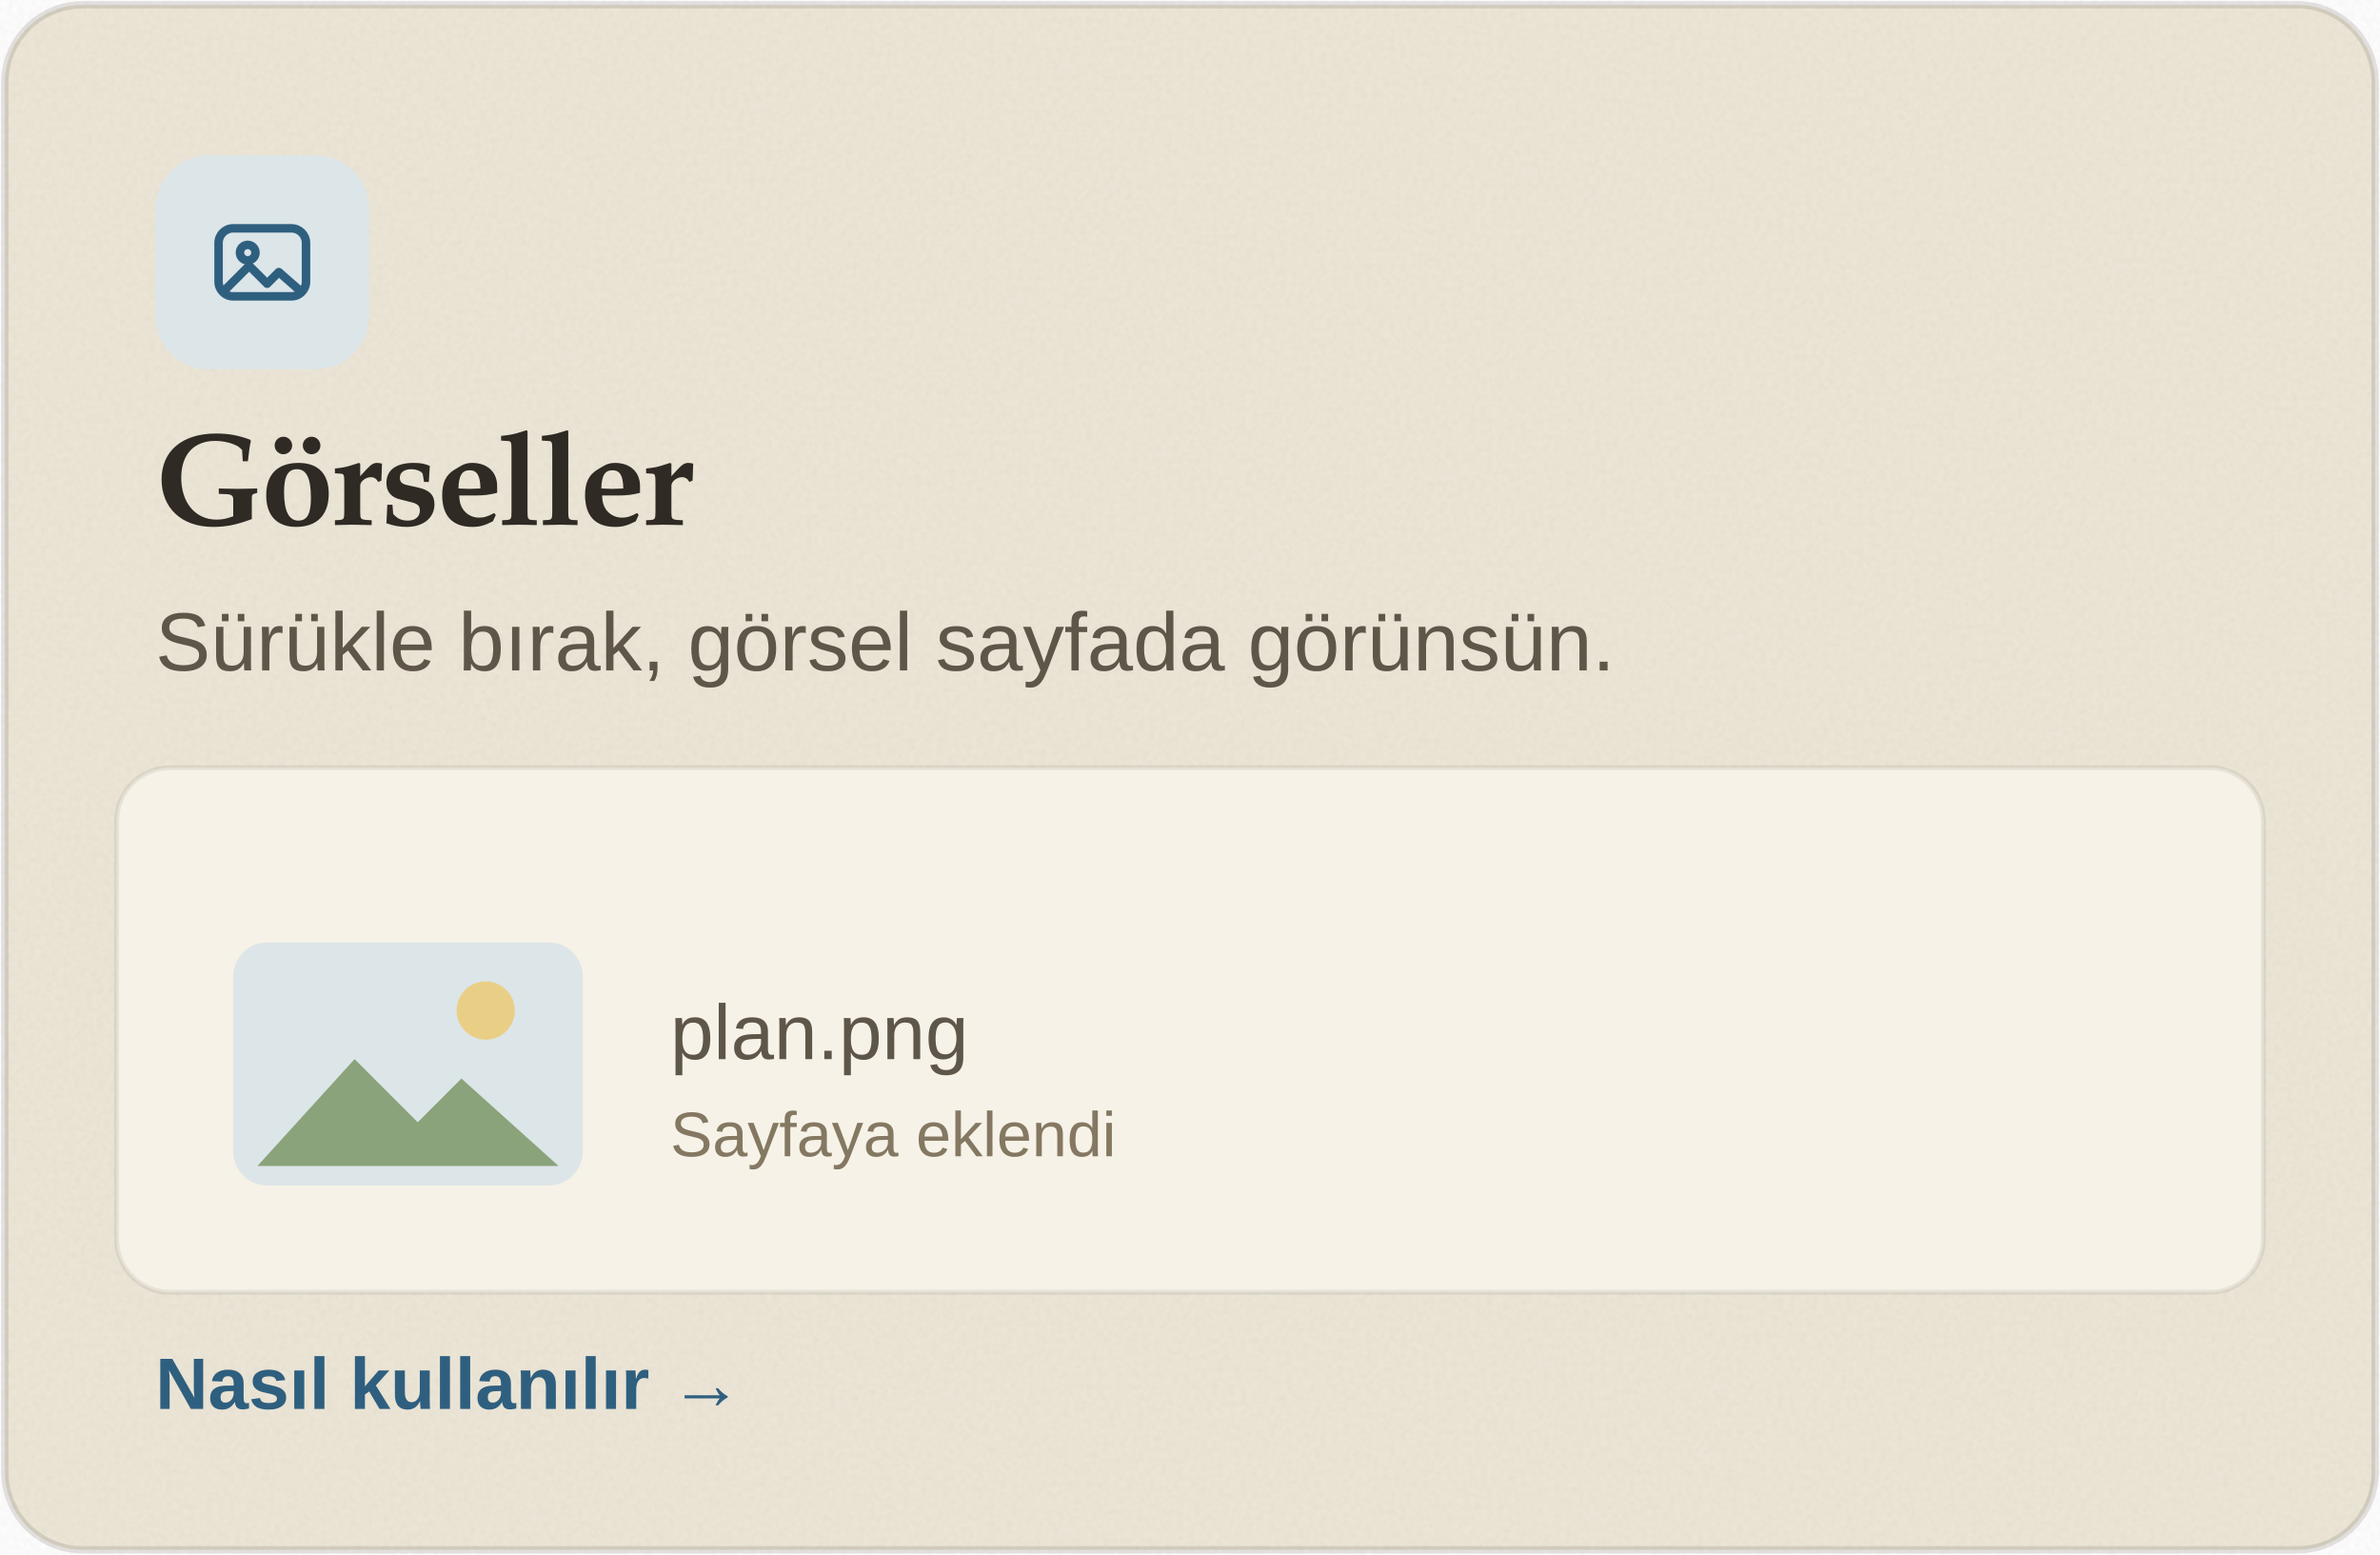
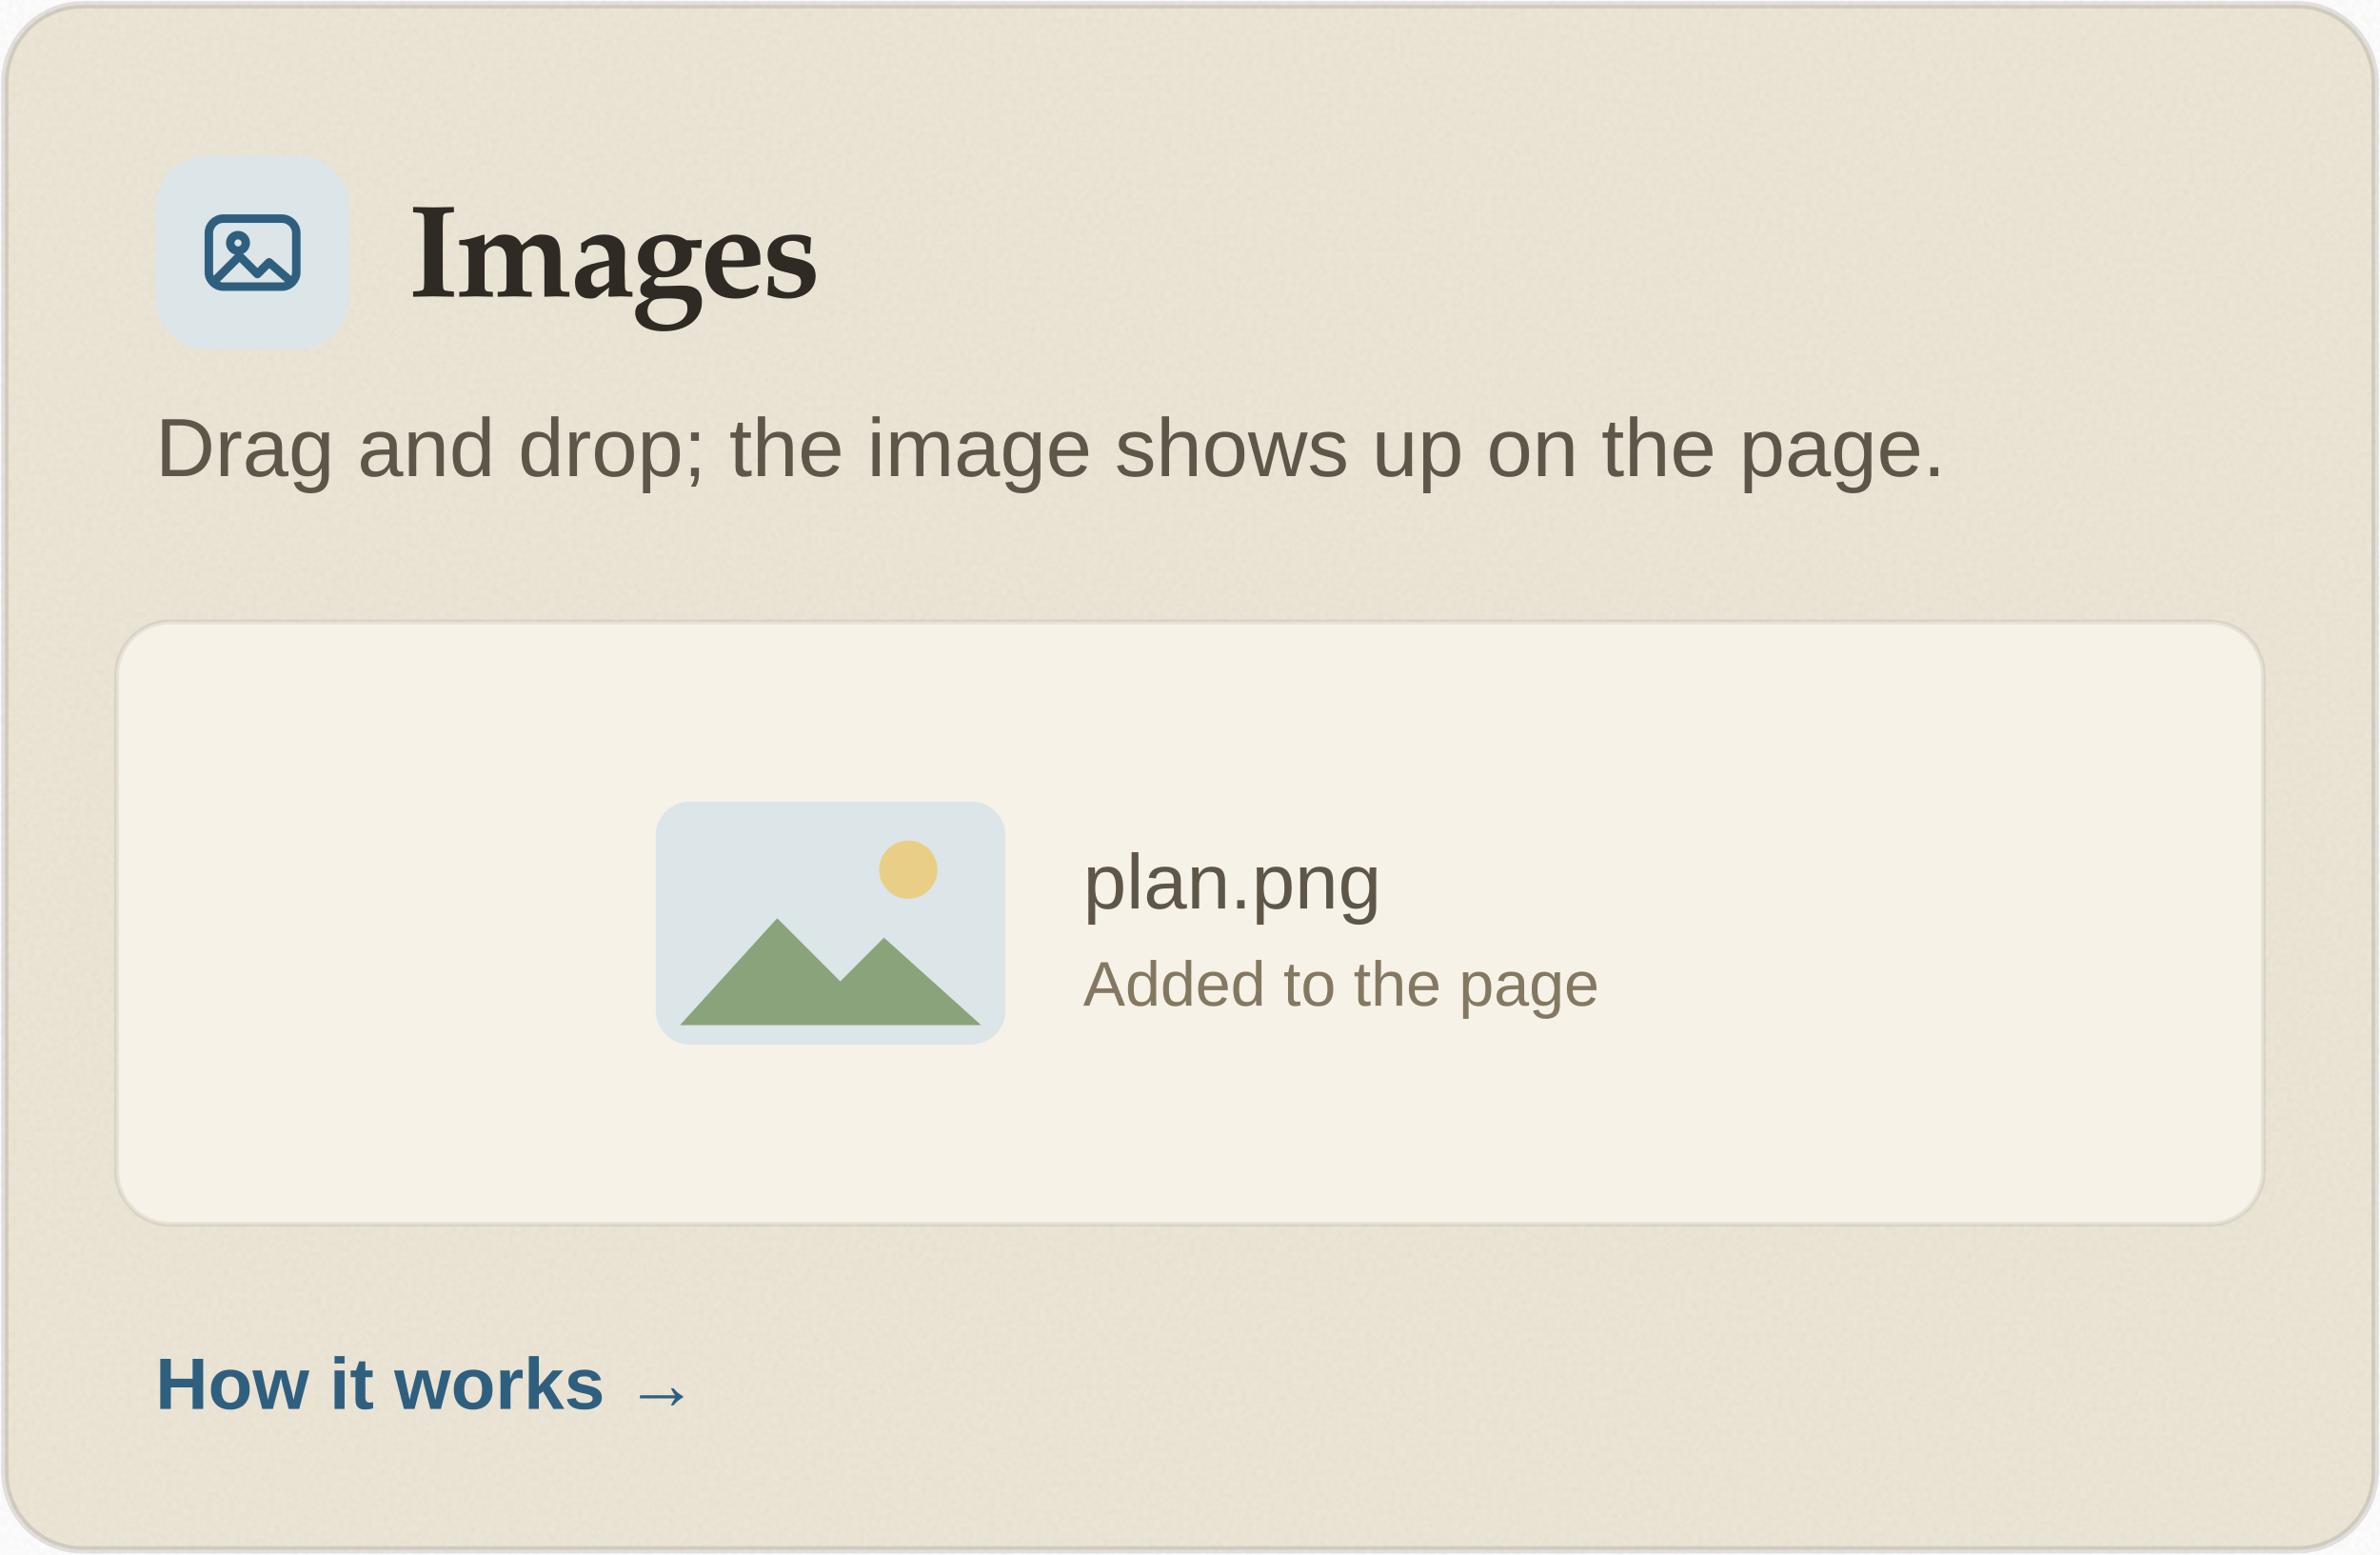
- <svg xmlns="http://www.w3.org/2000/svg" width="490" height="320" viewBox="0 0 490 320" role="img" aria-label="Görseller: Sürükle bırak, görsel sayfada görünsün.">
+ <svg xmlns="http://www.w3.org/2000/svg" width="490" height="320" viewBox="0 0 490 320" role="img" aria-label="Images: Drag and drop; the image shows up on the page.">
  <style>
.gecici { opacity: 0; }
@keyframes d0 {
  0.000% { opacity: 0; transform: translate(0, 0); animation-timing-function: cubic-bezier(0.23, 1, 0.32, 1); }
  10.000% { opacity: 0; transform: translate(0, 0); animation-timing-function: cubic-bezier(0.23, 1, 0.32, 1); }
  15.625% { opacity: 1; transform: translate(0, 0); animation-timing-function: cubic-bezier(0.23, 1, 0.32, 1); }
  30.000% { opacity: 1; transform: translate(0, 0); animation-timing-function: cubic-bezier(0.23, 1, 0.32, 1); }
  33.750% { opacity: 0; transform: translate(0, 0); animation-timing-function: cubic-bezier(0.23, 1, 0.32, 1); }
  100.000% { opacity: 0; transform: translate(0, 0); animation-timing-function: cubic-bezier(0.23, 1, 0.32, 1); }
}
.d0 { animation: d0 8.0s infinite; }
@keyframes d1 {
  0.000% { opacity: 0; transform: translateY(-16px) scale(0.96); animation-timing-function: cubic-bezier(0.23, 1, 0.32, 1); }
  31.250% { opacity: 0; transform: translateY(-16px) scale(0.96); animation-timing-function: cubic-bezier(0.23, 1, 0.32, 1); }
  36.875% { opacity: 1; transform: translate(0, 0); animation-timing-function: cubic-bezier(0.23, 1, 0.32, 1); }
  89.125% { opacity: 1; transform: translate(0, 0); animation-timing-function: cubic-bezier(0.23, 1, 0.32, 1); }
  92.875% { opacity: 0; transform: translateY(8px); animation-timing-function: cubic-bezier(0.23, 1, 0.32, 1); }
  100.000% { opacity: 0; transform: translateY(8px); animation-timing-function: cubic-bezier(0.23, 1, 0.32, 1); }
}
.d1 { animation: d1 8.0s infinite; }
@keyframes cizik {
  0.000% { opacity: 0; transform: scaleX(0); animation-timing-function: cubic-bezier(0.23, 1, 0.32, 1); }
  50.625% { opacity: 0; transform: scaleX(0); animation-timing-function: cubic-bezier(0.23, 1, 0.32, 1); }
  50.750% { opacity: 1; transform: scaleX(0); animation-timing-function: cubic-bezier(0.23, 1, 0.32, 1); }
  55.000% { opacity: 1; transform: scaleX(1); animation-timing-function: cubic-bezier(0.23, 1, 0.32, 1); }
  88.750% { opacity: 1; transform: scaleX(1); animation-timing-function: cubic-bezier(0.23, 1, 0.32, 1); }
  92.500% { opacity: 0; transform: scaleX(1); animation-timing-function: cubic-bezier(0.23, 1, 0.32, 1); }
  100.000% { opacity: 0; transform: scaleX(1); animation-timing-function: cubic-bezier(0.23, 1, 0.32, 1); }
}
.cizik { animation: cizik 8.0s infinite; }
[class^=d], .cizik { transform-box: fill-box; } [class^=d] { transform-origin: center; } .cizik { transform-origin: left center; }
</style>
  <rect x="1" y="1" width="488" height="318" rx="16" fill="#ede7d8" stroke="#2f2a24" stroke-opacity="0.13" stroke-width="1.5" />
  <filter id="gren" x="0" y="0" width="100%" height="100%">
    <feTurbulence type="fractalNoise" baseFrequency="0.85" numOctaves="2" stitchTiles="stitch" />
    <feColorMatrix values="0 0 0 0 0.18 0 0 0 0 0.15 0 0 0 0 0.11 0 0 0 0.07 0" />
  </filter>
  <rect width="490" height="320" rx="16" filter="url(#gren)" />
  <g class="karo">
-     <rect x="32" y="32" width="44" height="44" rx="11" fill="#dce5e8" />
-     <g transform="translate(42.0 42.0) scale(1.000)" fill="none" stroke="#2f5f7f" stroke-width="1.75" stroke-linecap="round" stroke-linejoin="round">
+     <rect x="32" y="32" width="40" height="40" rx="11" fill="#dce5e8" />
+     <g transform="translate(40.0 40.0) scale(1.000)" fill="none" stroke="#2f5f7f" stroke-width="1.75" stroke-linecap="round" stroke-linejoin="round">
      <rect x="3" y="5" width="18" height="14" rx="3" />
      <circle cx="9" cy="10" r="1.6" />
      <path d="M4.5 17.5l4.8-4.8 3.7 3.7 2.4-2.4 4 3.5" />
    </g>
  </g>
-   <text x="32" y="108" font-family="'Iowan Old Style', 'Palatino Linotype', Georgia, serif" font-size="27" fill="#2f2a24" font-weight="bold" letter-spacing="-0.6">Görseller</text>
-   <text x="32" y="138" font-family="-apple-system, BlinkMacSystemFont, 'Segoe UI', 'Helvetica Neue', Arial, sans-serif" font-size="17" fill="#5f564a">Sürükle bırak, görsel sayfada görünsün.</text>
-   <text x="32" y="290" font-family="-apple-system, BlinkMacSystemFont, 'Segoe UI', 'Helvetica Neue', Arial, sans-serif" font-size="15" fill="#2f5f7f" font-weight="600">Nasıl kullanılır →</text>
-   <rect x="24" y="158" width="442" height="108" rx="11" fill="#f6f2e7" stroke="#2f2a24" stroke-opacity="0.08" />
+   <text x="84" y="61.0" font-family="'Iowan Old Style', 'Palatino Linotype', Georgia, serif" font-size="27" fill="#2f2a24" font-weight="bold" letter-spacing="-0.6">Images</text>
+   <text x="32" y="98" font-family="-apple-system, BlinkMacSystemFont, 'Segoe UI', 'Helvetica Neue', Arial, sans-serif" font-size="17" fill="#5f564a">Drag and drop; the image shows up on the page.</text>
+   <text x="32" y="290" font-family="-apple-system, BlinkMacSystemFont, 'Segoe UI', 'Helvetica Neue', Arial, sans-serif" font-size="15" fill="#2f5f7f" font-weight="600">How it works →</text>
+   <rect x="24" y="128" width="442" height="124" rx="11" fill="#f6f2e7" stroke="#2f2a24" stroke-opacity="0.08" />
  <g class="d0 gecici">
-     <g transform="translate(48 228)">
-       <rect x="-6" y="-40" width="396" height="66" rx="9" fill="none" stroke="#857862" stroke-dasharray="6 5" />
-       <g transform="translate(104 -26) scale(0.917)" fill="none" stroke="#857862" stroke-width="1.91" stroke-linecap="round" stroke-linejoin="round">
+     <g transform="translate(47.0 155.0)">
+       <rect x="0" y="0" width="396" height="70" rx="10" fill="none" stroke="#857862" stroke-dasharray="6 5" />
+       <g transform="translate(110.0 24.0) scale(0.917)" fill="none" stroke="#857862" stroke-width="1.91" stroke-linecap="round" stroke-linejoin="round">
        <rect x="3" y="5" width="18" height="14" rx="3" />
        <circle cx="9" cy="10" r="1.6" />
        <path d="M4.5 17.5l4.8-4.8 3.7 3.7 2.4-2.4 4 3.5" />
      </g>
-       <text x="136" y="-8" font-family="-apple-system, BlinkMacSystemFont, 'Segoe UI', 'Helvetica Neue', Arial, sans-serif" font-size="16" fill="#5f564a">Görseli buraya sürükle</text>
+       <text x="142.0" y="41.0" font-family="-apple-system, BlinkMacSystemFont, 'Segoe UI', 'Helvetica Neue', Arial, sans-serif" font-size="16" fill="#5f564a">Drop an image here</text>
    </g>
  </g>
  <g class="d1">
-     <g transform="translate(48 228)">
-       <rect x="0" y="-34" width="72" height="50" rx="7" fill="#dce5e8" />
-       <circle cx="52" cy="-20" r="6" fill="#e9cf86" />
-       <path d="M5 12 L25 -10 L38 3 L47 -6 L67 12 Z" fill="#8aa37a" />
-       <text x="90" y="-10" font-family="-apple-system, BlinkMacSystemFont, 'Segoe UI', 'Helvetica Neue', Arial, sans-serif" font-size="16" fill="#5f564a">plan.png</text>
-       <text x="90" y="10" font-family="-apple-system, BlinkMacSystemFont, 'Segoe UI', 'Helvetica Neue', Arial, sans-serif" font-size="13" fill="#857862">Sayfaya eklendi</text>
+     <g transform="translate(135.0 190.0)">
+       <rect x="0" y="-25" width="72" height="50" rx="7" fill="#dce5e8" />
+       <circle cx="52" cy="-11" r="6" fill="#e9cf86" />
+       <path d="M5 21 L25 -1 L38 12 L47 3 L67 21 Z" fill="#8aa37a" />
+       <text x="88" y="-3" font-family="-apple-system, BlinkMacSystemFont, 'Segoe UI', 'Helvetica Neue', Arial, sans-serif" font-size="16" fill="#5f564a">plan.png</text>
+       <text x="88" y="17" font-family="-apple-system, BlinkMacSystemFont, 'Segoe UI', 'Helvetica Neue', Arial, sans-serif" font-size="13" fill="#857862">Added to the page</text>
    </g>
  </g>
</svg>
